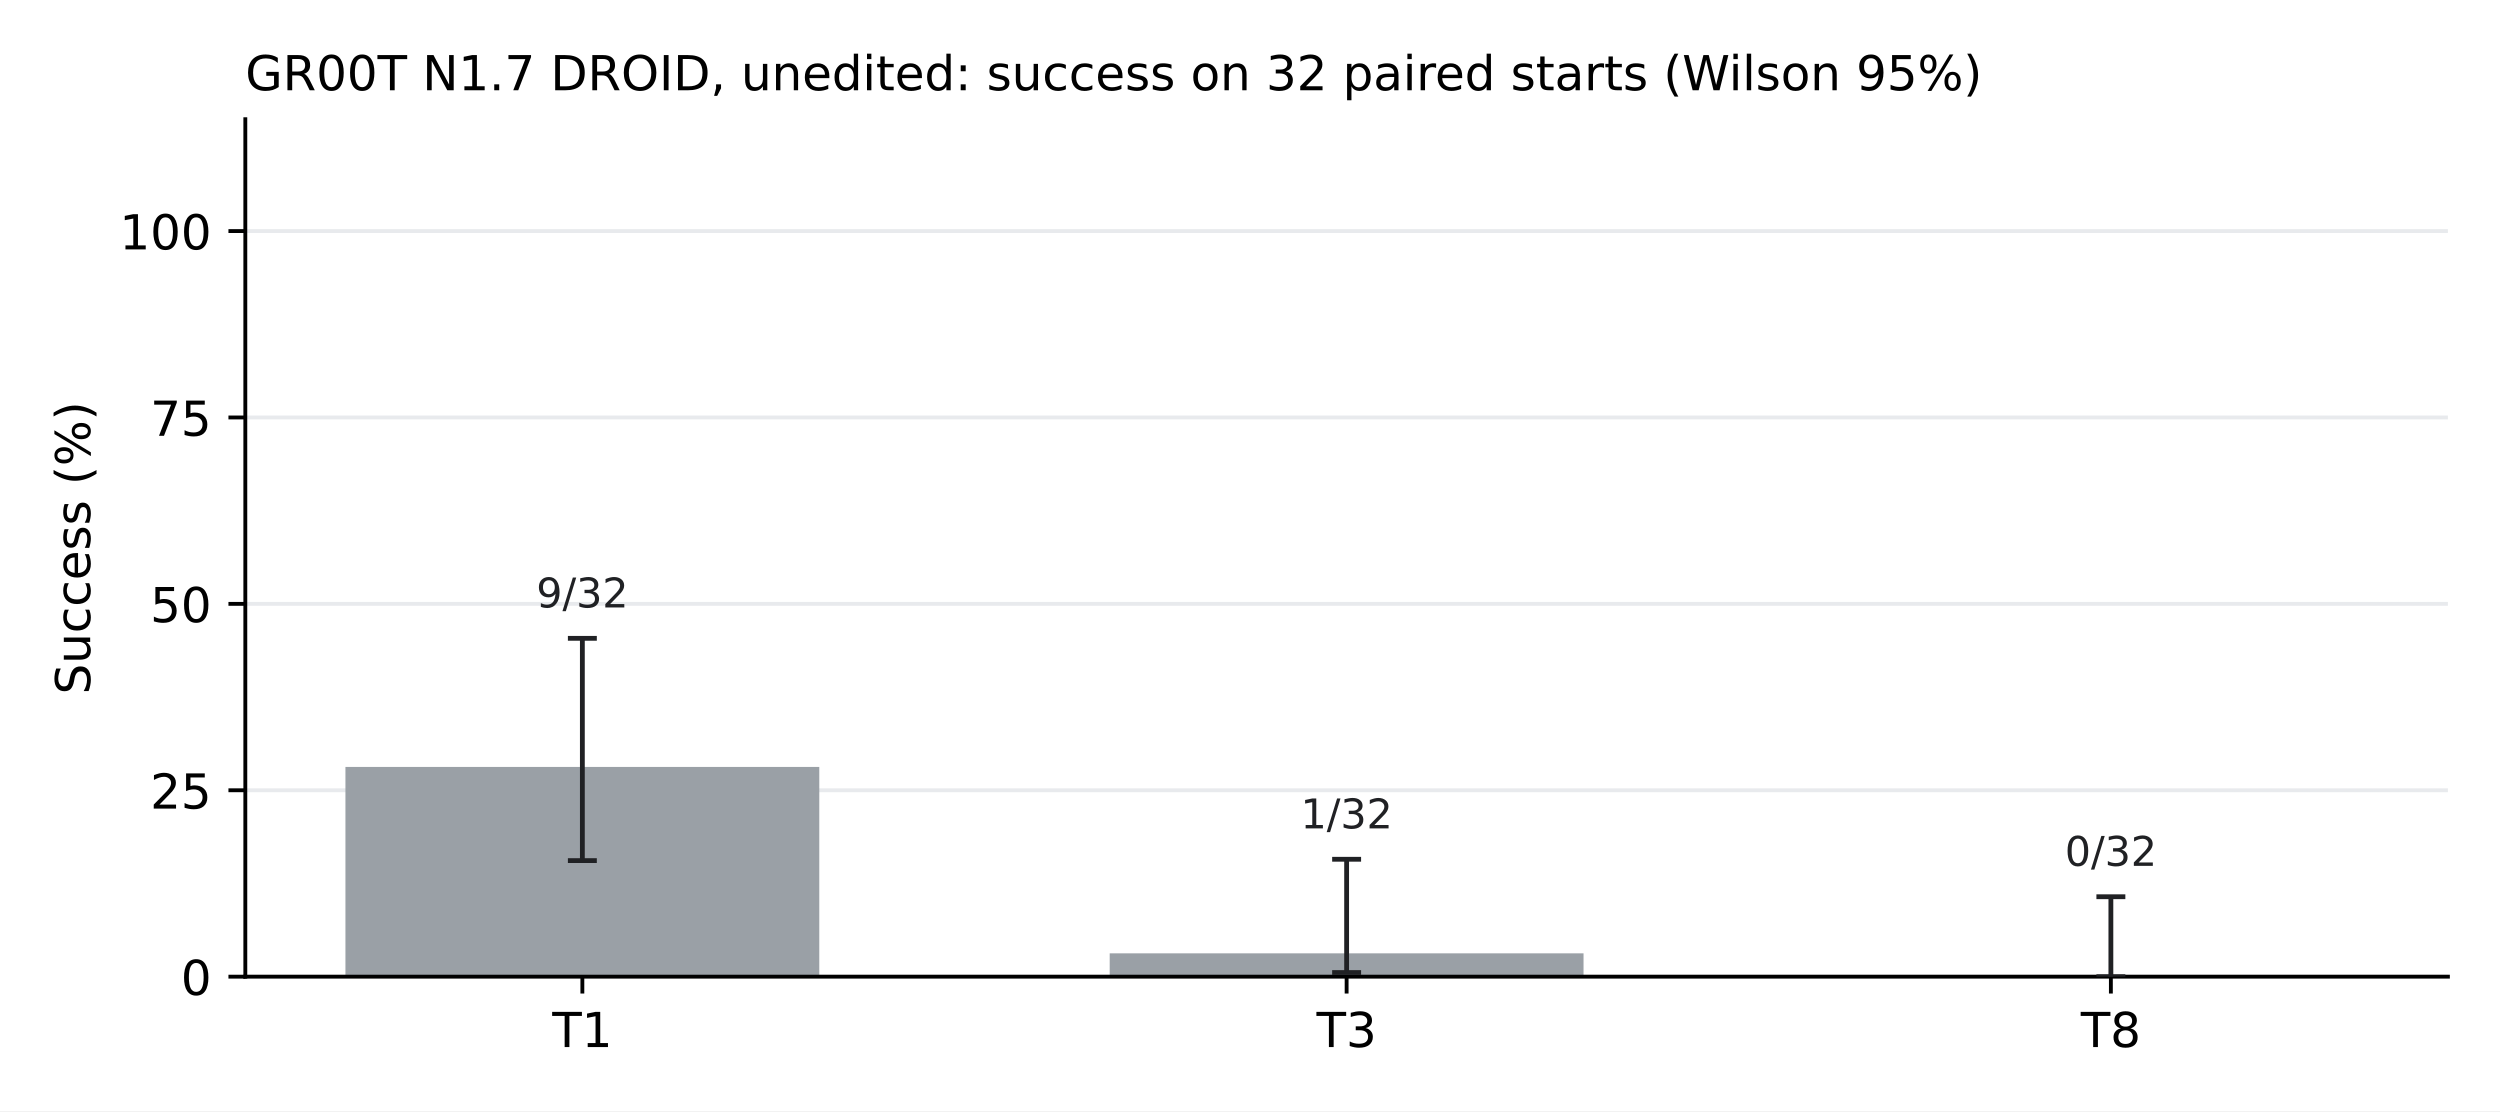
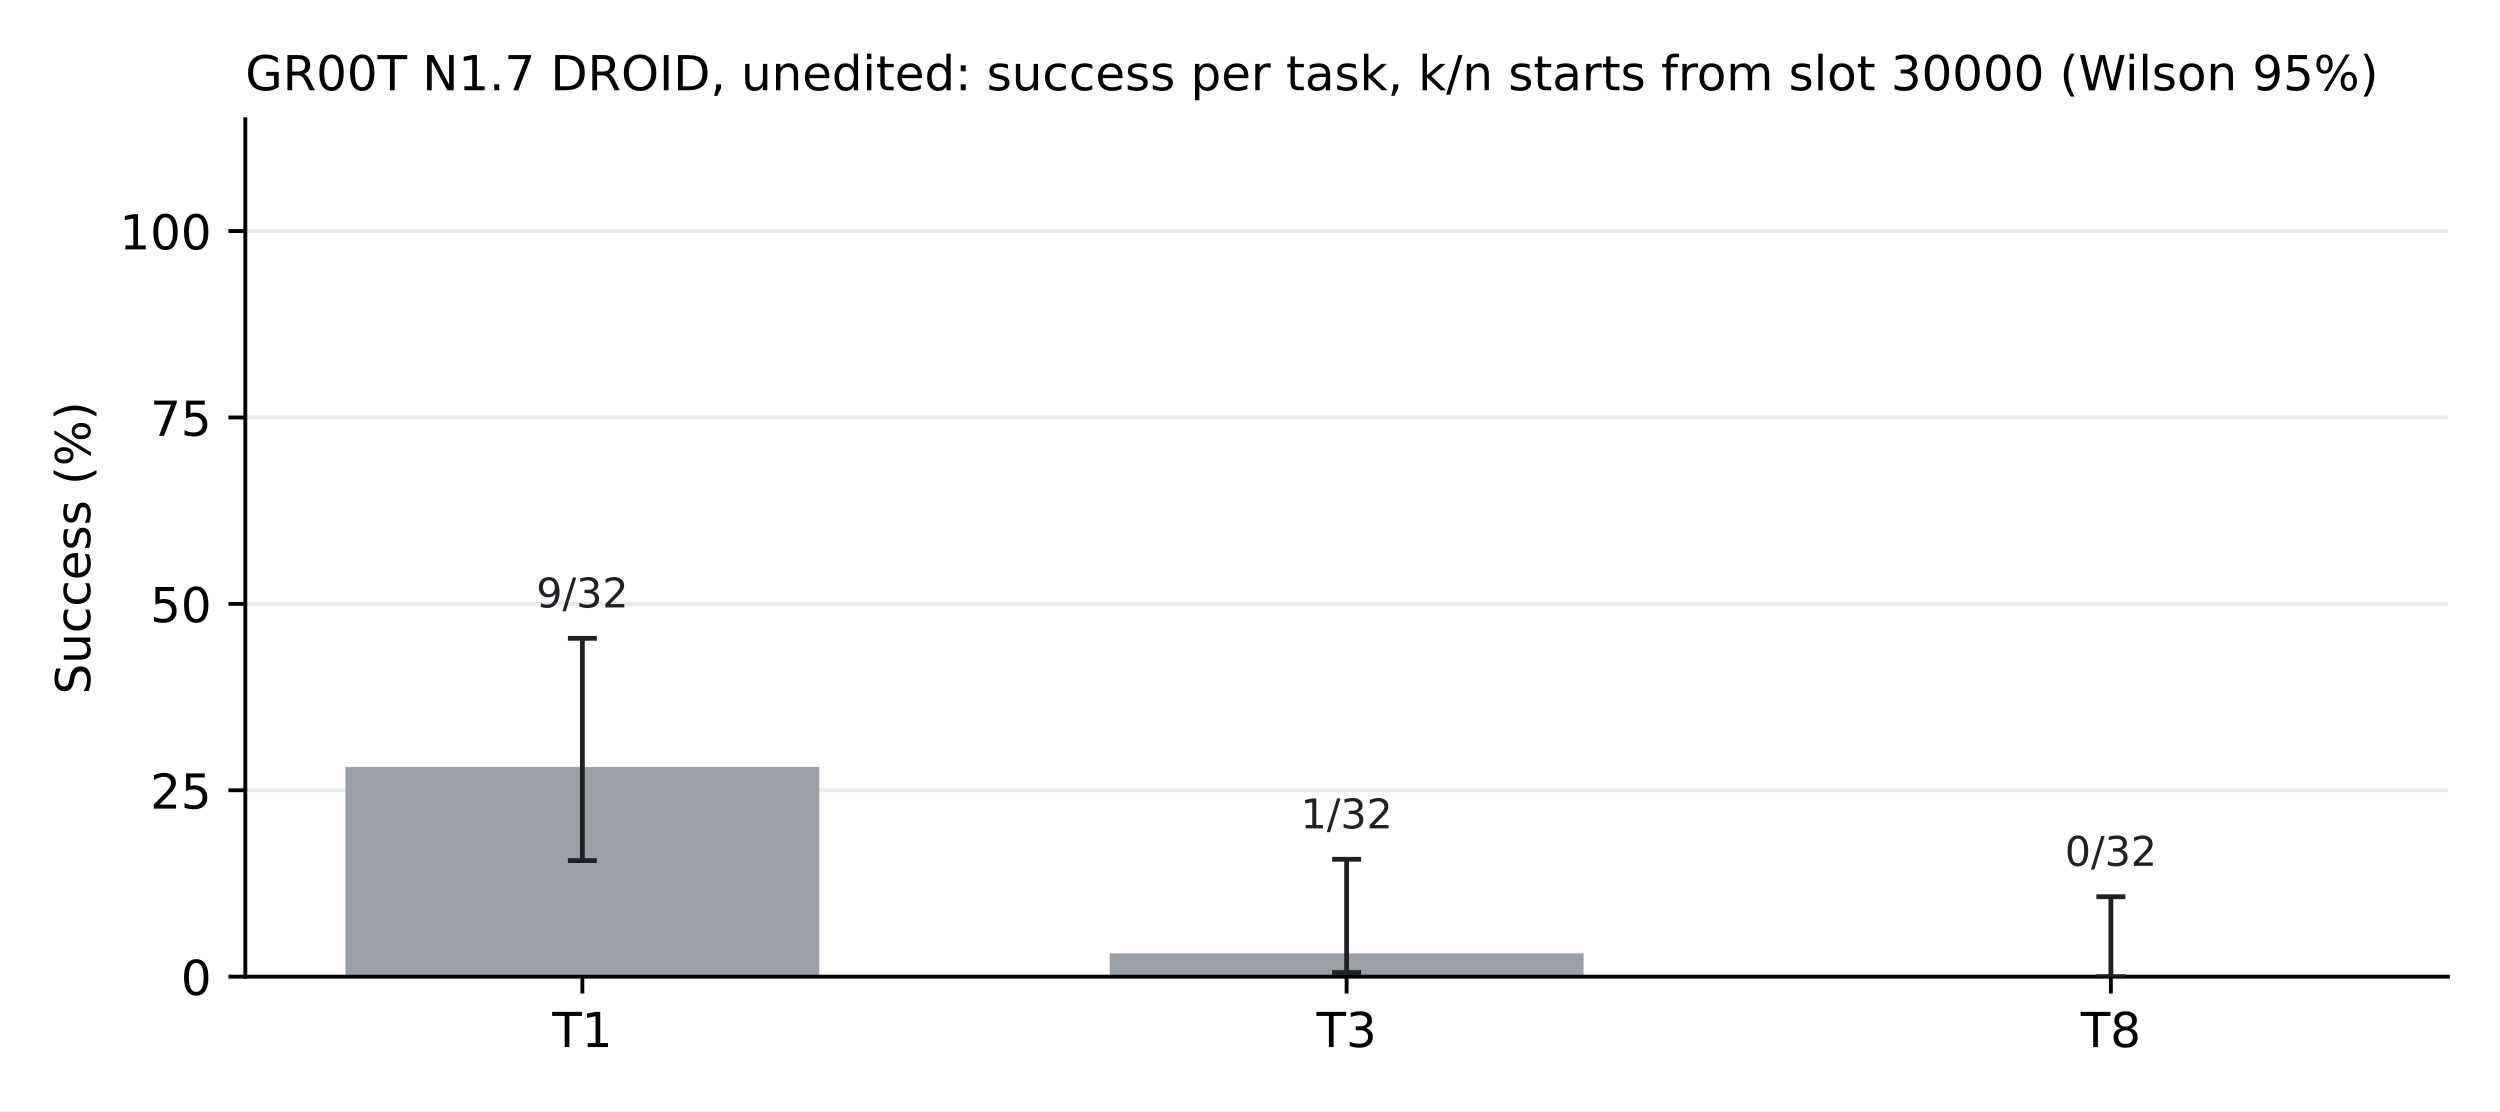
<svg xmlns="http://www.w3.org/2000/svg" xmlns:xlink="http://www.w3.org/1999/xlink" width="518.4pt" height="230.4pt" viewBox="0 0 518.4 230.4" version="1.1">
  <defs>
    <style type="text/css">*{stroke-linejoin: round; stroke-linecap: butt}</style>
  </defs>
  <g id="figure_1">
    <g id="patch_1">
      <path d="M 0 230.4  L 518.4 230.4  L 518.4 0  L 0 0  z " style="fill: #ffffff" />
    </g>
    <g id="axes_1">
      <g id="patch_2">
        <path d="M 50.87 202.52  L 507.6 202.52  L 507.6 24.72  L 50.87 24.72  z " style="fill: #ffffff" />
      </g>
      <g id="matplotlib.axis_1">
        <g id="xtick_1">
          <g id="line2d_1">
            <defs>
-               <path id="m25cac0831e" d="M 0 0  L 0 3.5  " style="stroke: #000000; stroke-width: 0.8" />
+               <path id="m6d0d9d8cdd" d="M 0 0  L 0 3.5  " style="stroke: #000000; stroke-width: 0.8" />
            </defs>
            <g>
-               <use xlink:href="#m25cac0831e" x="120.758" y="202.52" style="stroke: #000000; stroke-width: 0.8" />
+               <use xlink:href="#m6d0d9d8cdd" x="120.758" y="202.52" style="stroke: #000000; stroke-width: 0.8" />
            </g>
          </g>
          <g id="text_1">
            <text style="font-size: 10px; font-family: 'DejaVu Sans'; text-anchor: middle" x="120.758" y="217.118" transform="rotate(-0 120.7582 217.1184)">T1</text>
          </g>
        </g>
        <g id="xtick_2">
          <g id="line2d_2">
            <g>
-               <use xlink:href="#m25cac0831e" x="279.235" y="202.52" style="stroke: #000000; stroke-width: 0.8" />
+               <use xlink:href="#m6d0d9d8cdd" x="279.235" y="202.52" style="stroke: #000000; stroke-width: 0.8" />
            </g>
          </g>
          <g id="text_2">
            <text style="font-size: 10px; font-family: 'DejaVu Sans'; text-anchor: middle" x="279.235" y="217.118" transform="rotate(-0 279.235 217.1184)">T3</text>
          </g>
        </g>
        <g id="xtick_3">
          <g id="line2d_3">
            <g>
-               <use xlink:href="#m25cac0831e" x="437.712" y="202.52" style="stroke: #000000; stroke-width: 0.8" />
+               <use xlink:href="#m6d0d9d8cdd" x="437.712" y="202.52" style="stroke: #000000; stroke-width: 0.8" />
            </g>
          </g>
          <g id="text_3">
            <text style="font-size: 10px; font-family: 'DejaVu Sans'; text-anchor: middle" x="437.712" y="217.118" transform="rotate(-0 437.7118 217.1184)">T8</text>
          </g>
        </g>
      </g>
      <g id="matplotlib.axis_2">
        <g id="ytick_1">
          <g id="line2d_4">
-             <path d="M 50.87 202.52  L 507.6 202.52  " clip-path="url(#p13cee54a49)" style="fill: none; stroke: #e8eaed; stroke-width: 0.8; stroke-linecap: square" />
+             <path d="M 50.87 202.52  L 507.6 202.52  " clip-path="url(#pb1f47503e9)" style="fill: none; stroke: #e8eaed; stroke-width: 0.8; stroke-linecap: square" />
          </g>
          <g id="line2d_5">
            <defs>
-               <path id="me443f4d477" d="M 0 0  L -3.5 0  " style="stroke: #000000; stroke-width: 0.8" />
+               <path id="m3bb7767d88" d="M 0 0  L -3.5 0  " style="stroke: #000000; stroke-width: 0.8" />
            </defs>
            <g>
-               <use xlink:href="#me443f4d477" x="50.87" y="202.52" style="stroke: #000000; stroke-width: 0.8" />
+               <use xlink:href="#m3bb7767d88" x="50.87" y="202.52" style="stroke: #000000; stroke-width: 0.8" />
            </g>
          </g>
          <g id="text_4">
            <text style="font-size: 10px; font-family: 'DejaVu Sans'; text-anchor: end" x="43.87" y="206.319" transform="rotate(-0 43.87 206.3192)">0</text>
          </g>
        </g>
        <g id="ytick_2">
          <g id="line2d_6">
-             <path d="M 50.87 163.868  L 507.6 163.868  " clip-path="url(#p13cee54a49)" style="fill: none; stroke: #e8eaed; stroke-width: 0.8; stroke-linecap: square" />
+             <path d="M 50.87 163.868  L 507.6 163.868  " clip-path="url(#pb1f47503e9)" style="fill: none; stroke: #e8eaed; stroke-width: 0.8; stroke-linecap: square" />
          </g>
          <g id="line2d_7">
            <g>
-               <use xlink:href="#me443f4d477" x="50.87" y="163.868" style="stroke: #000000; stroke-width: 0.8" />
+               <use xlink:href="#m3bb7767d88" x="50.87" y="163.868" style="stroke: #000000; stroke-width: 0.8" />
            </g>
          </g>
          <g id="text_5">
            <text style="font-size: 10px; font-family: 'DejaVu Sans'; text-anchor: end" x="43.87" y="167.667" transform="rotate(-0 43.87 167.667)">25</text>
          </g>
        </g>
        <g id="ytick_3">
          <g id="line2d_8">
-             <path d="M 50.87 125.216  L 507.6 125.216  " clip-path="url(#p13cee54a49)" style="fill: none; stroke: #e8eaed; stroke-width: 0.8; stroke-linecap: square" />
+             <path d="M 50.87 125.216  L 507.6 125.216  " clip-path="url(#pb1f47503e9)" style="fill: none; stroke: #e8eaed; stroke-width: 0.8; stroke-linecap: square" />
          </g>
          <g id="line2d_9">
            <g>
-               <use xlink:href="#me443f4d477" x="50.87" y="125.216" style="stroke: #000000; stroke-width: 0.8" />
+               <use xlink:href="#m3bb7767d88" x="50.87" y="125.216" style="stroke: #000000; stroke-width: 0.8" />
            </g>
          </g>
          <g id="text_6">
            <text style="font-size: 10px; font-family: 'DejaVu Sans'; text-anchor: end" x="43.87" y="129.015" transform="rotate(-0 43.87 129.0149)">50</text>
          </g>
        </g>
        <g id="ytick_4">
          <g id="line2d_10">
-             <path d="M 50.87 86.563  L 507.6 86.563  " clip-path="url(#p13cee54a49)" style="fill: none; stroke: #e8eaed; stroke-width: 0.8; stroke-linecap: square" />
+             <path d="M 50.87 86.563  L 507.6 86.563  " clip-path="url(#pb1f47503e9)" style="fill: none; stroke: #e8eaed; stroke-width: 0.8; stroke-linecap: square" />
          </g>
          <g id="line2d_11">
            <g>
-               <use xlink:href="#me443f4d477" x="50.87" y="86.563" style="stroke: #000000; stroke-width: 0.8" />
+               <use xlink:href="#m3bb7767d88" x="50.87" y="86.563" style="stroke: #000000; stroke-width: 0.8" />
            </g>
          </g>
          <g id="text_7">
            <text style="font-size: 10px; font-family: 'DejaVu Sans'; text-anchor: end" x="43.87" y="90.363" transform="rotate(-0 43.87 90.3627)">75</text>
          </g>
        </g>
        <g id="ytick_5">
          <g id="line2d_12">
-             <path d="M 50.87 47.911  L 507.6 47.911  " clip-path="url(#p13cee54a49)" style="fill: none; stroke: #e8eaed; stroke-width: 0.8; stroke-linecap: square" />
+             <path d="M 50.87 47.911  L 507.6 47.911  " clip-path="url(#pb1f47503e9)" style="fill: none; stroke: #e8eaed; stroke-width: 0.8; stroke-linecap: square" />
          </g>
          <g id="line2d_13">
            <g>
-               <use xlink:href="#me443f4d477" x="50.87" y="47.911" style="stroke: #000000; stroke-width: 0.8" />
+               <use xlink:href="#m3bb7767d88" x="50.87" y="47.911" style="stroke: #000000; stroke-width: 0.8" />
            </g>
          </g>
          <g id="text_8">
            <text style="font-size: 10px; font-family: 'DejaVu Sans'; text-anchor: end" x="43.87" y="51.711" transform="rotate(-0 43.87 51.71052)">100</text>
          </g>
        </g>
        <g id="text_9">
          <text style="font-size: 10px; font-family: 'DejaVu Sans'; text-anchor: middle" x="18.703" y="113.62" transform="rotate(-90 18.70281 113.62)">Success (%)</text>
        </g>
      </g>
      <g id="patch_3">
-         <path d="M 71.63 202.52  L 169.886 202.52  L 169.886 159.036  L 71.63 159.036  z " clip-path="url(#p13cee54a49)" style="fill: #9aa0a6" />
+         <path d="M 71.63 202.52  L 169.886 202.52  L 169.886 159.036  L 71.63 159.036  z " clip-path="url(#pb1f47503e9)" style="fill: #9aa0a6" />
      </g>
      <g id="patch_4">
-         <path d="M 230.107 202.52  L 328.363 202.52  L 328.363 197.688  L 230.107 197.688  z " clip-path="url(#p13cee54a49)" style="fill: #9aa0a6" />
+         <path d="M 230.107 202.52  L 328.363 202.52  L 328.363 197.688  L 230.107 197.688  z " clip-path="url(#pb1f47503e9)" style="fill: #9aa0a6" />
      </g>
      <g id="patch_5">
-         <path d="M 388.584 202.52  L 486.84 202.52  L 486.84 202.52  L 388.584 202.52  z " clip-path="url(#p13cee54a49)" style="fill: #9aa0a6" />
+         <path d="M 388.584 202.52  L 486.84 202.52  L 486.84 202.52  L 388.584 202.52  z " clip-path="url(#pb1f47503e9)" style="fill: #9aa0a6" />
      </g>
      <g id="patch_6">
        <path d="M 50.87 202.52  L 50.87 24.72  " style="fill: none; stroke: #000000; stroke-width: 0.8; stroke-linejoin: miter; stroke-linecap: square" />
      </g>
      <g id="patch_7">
        <path d="M 50.87 202.52  L 507.6 202.52  " style="fill: none; stroke: #000000; stroke-width: 0.8; stroke-linejoin: miter; stroke-linecap: square" />
      </g>
      <g id="LineCollection_1">
-         <path d="M 120.758 178.456  L 120.758 132.367  " clip-path="url(#p13cee54a49)" style="fill: none; stroke: #202124" />
-         <path d="M 279.235 201.664  L 279.235 178.178  " clip-path="url(#p13cee54a49)" style="fill: none; stroke: #202124" />
-         <path d="M 437.712 202.52  L 437.712 185.949  " clip-path="url(#p13cee54a49)" style="fill: none; stroke: #202124" />
+         <path d="M 120.758 178.456  L 120.758 132.367  " clip-path="url(#pb1f47503e9)" style="fill: none; stroke: #202124" />
+         <path d="M 279.235 201.664  L 279.235 178.178  " clip-path="url(#pb1f47503e9)" style="fill: none; stroke: #202124" />
+         <path d="M 437.712 202.52  L 437.712 185.949  " clip-path="url(#pb1f47503e9)" style="fill: none; stroke: #202124" />
      </g>
      <g id="line2d_14">
        <defs>
-           <path id="m75e12ff9be" d="M 3 0  L -3 -0  " style="stroke: #202124" />
+           <path id="m2cc2207bc5" d="M 3 0  L -3 -0  " style="stroke: #202124" />
        </defs>
-         <g clip-path="url(#p13cee54a49)">
-           <use xlink:href="#m75e12ff9be" x="120.758" y="178.456" style="fill: #202124; stroke: #202124" />
-           <use xlink:href="#m75e12ff9be" x="279.235" y="201.664" style="fill: #202124; stroke: #202124" />
-           <use xlink:href="#m75e12ff9be" x="437.712" y="202.52" style="fill: #202124; stroke: #202124" />
+         <g clip-path="url(#pb1f47503e9)">
+           <use xlink:href="#m2cc2207bc5" x="120.758" y="178.456" style="fill: #202124; stroke: #202124" />
+           <use xlink:href="#m2cc2207bc5" x="279.235" y="201.664" style="fill: #202124; stroke: #202124" />
+           <use xlink:href="#m2cc2207bc5" x="437.712" y="202.52" style="fill: #202124; stroke: #202124" />
        </g>
      </g>
      <g id="line2d_15">
-         <g clip-path="url(#p13cee54a49)">
-           <use xlink:href="#m75e12ff9be" x="120.758" y="132.367" style="fill: #202124; stroke: #202124" />
-           <use xlink:href="#m75e12ff9be" x="279.235" y="178.178" style="fill: #202124; stroke: #202124" />
-           <use xlink:href="#m75e12ff9be" x="437.712" y="185.949" style="fill: #202124; stroke: #202124" />
+         <g clip-path="url(#pb1f47503e9)">
+           <use xlink:href="#m2cc2207bc5" x="120.758" y="132.367" style="fill: #202124; stroke: #202124" />
+           <use xlink:href="#m2cc2207bc5" x="279.235" y="178.178" style="fill: #202124; stroke: #202124" />
+           <use xlink:href="#m2cc2207bc5" x="437.712" y="185.949" style="fill: #202124; stroke: #202124" />
        </g>
      </g>
      <g id="text_10">
        <text style="font-size: 8.5px; font-family: 'DejaVu Sans'; text-anchor: middle; fill: #202124" x="120.758" y="125.961" transform="rotate(-0 120.7582 125.9611)">9/32</text>
      </g>
      <g id="text_11">
        <text style="font-size: 8.5px; font-family: 'DejaVu Sans'; text-anchor: middle; fill: #202124" x="279.235" y="171.772" transform="rotate(-0 279.235 171.772)">1/32</text>
      </g>
      <g id="text_12">
        <text style="font-size: 8.5px; font-family: 'DejaVu Sans'; text-anchor: middle; fill: #202124" x="437.712" y="179.543" transform="rotate(-0 437.7118 179.5432)">0/32</text>
      </g>
      <g id="text_13">
-         <text style="font-size: 10px; font-family: 'DejaVu Sans'; text-anchor: start" x="50.87" y="18.72" transform="rotate(-0 50.87 18.72)">GR00T N1.7 DROID, unedited: success on 32 paired starts (Wilson 95%)</text>
+         <text style="font-size: 10px; font-family: 'DejaVu Sans'; text-anchor: start" x="50.87" y="18.72" transform="rotate(-0 50.87 18.72)">GR00T N1.7 DROID, unedited: success per task, k/n starts from slot 30000 (Wilson 95%)</text>
      </g>
    </g>
  </g>
  <defs>
-     <clipPath id="p13cee54a49">
+     <clipPath id="pb1f47503e9">
      <rect x="50.87" y="24.72" width="456.73" height="177.8" />
    </clipPath>
  </defs>
</svg>
